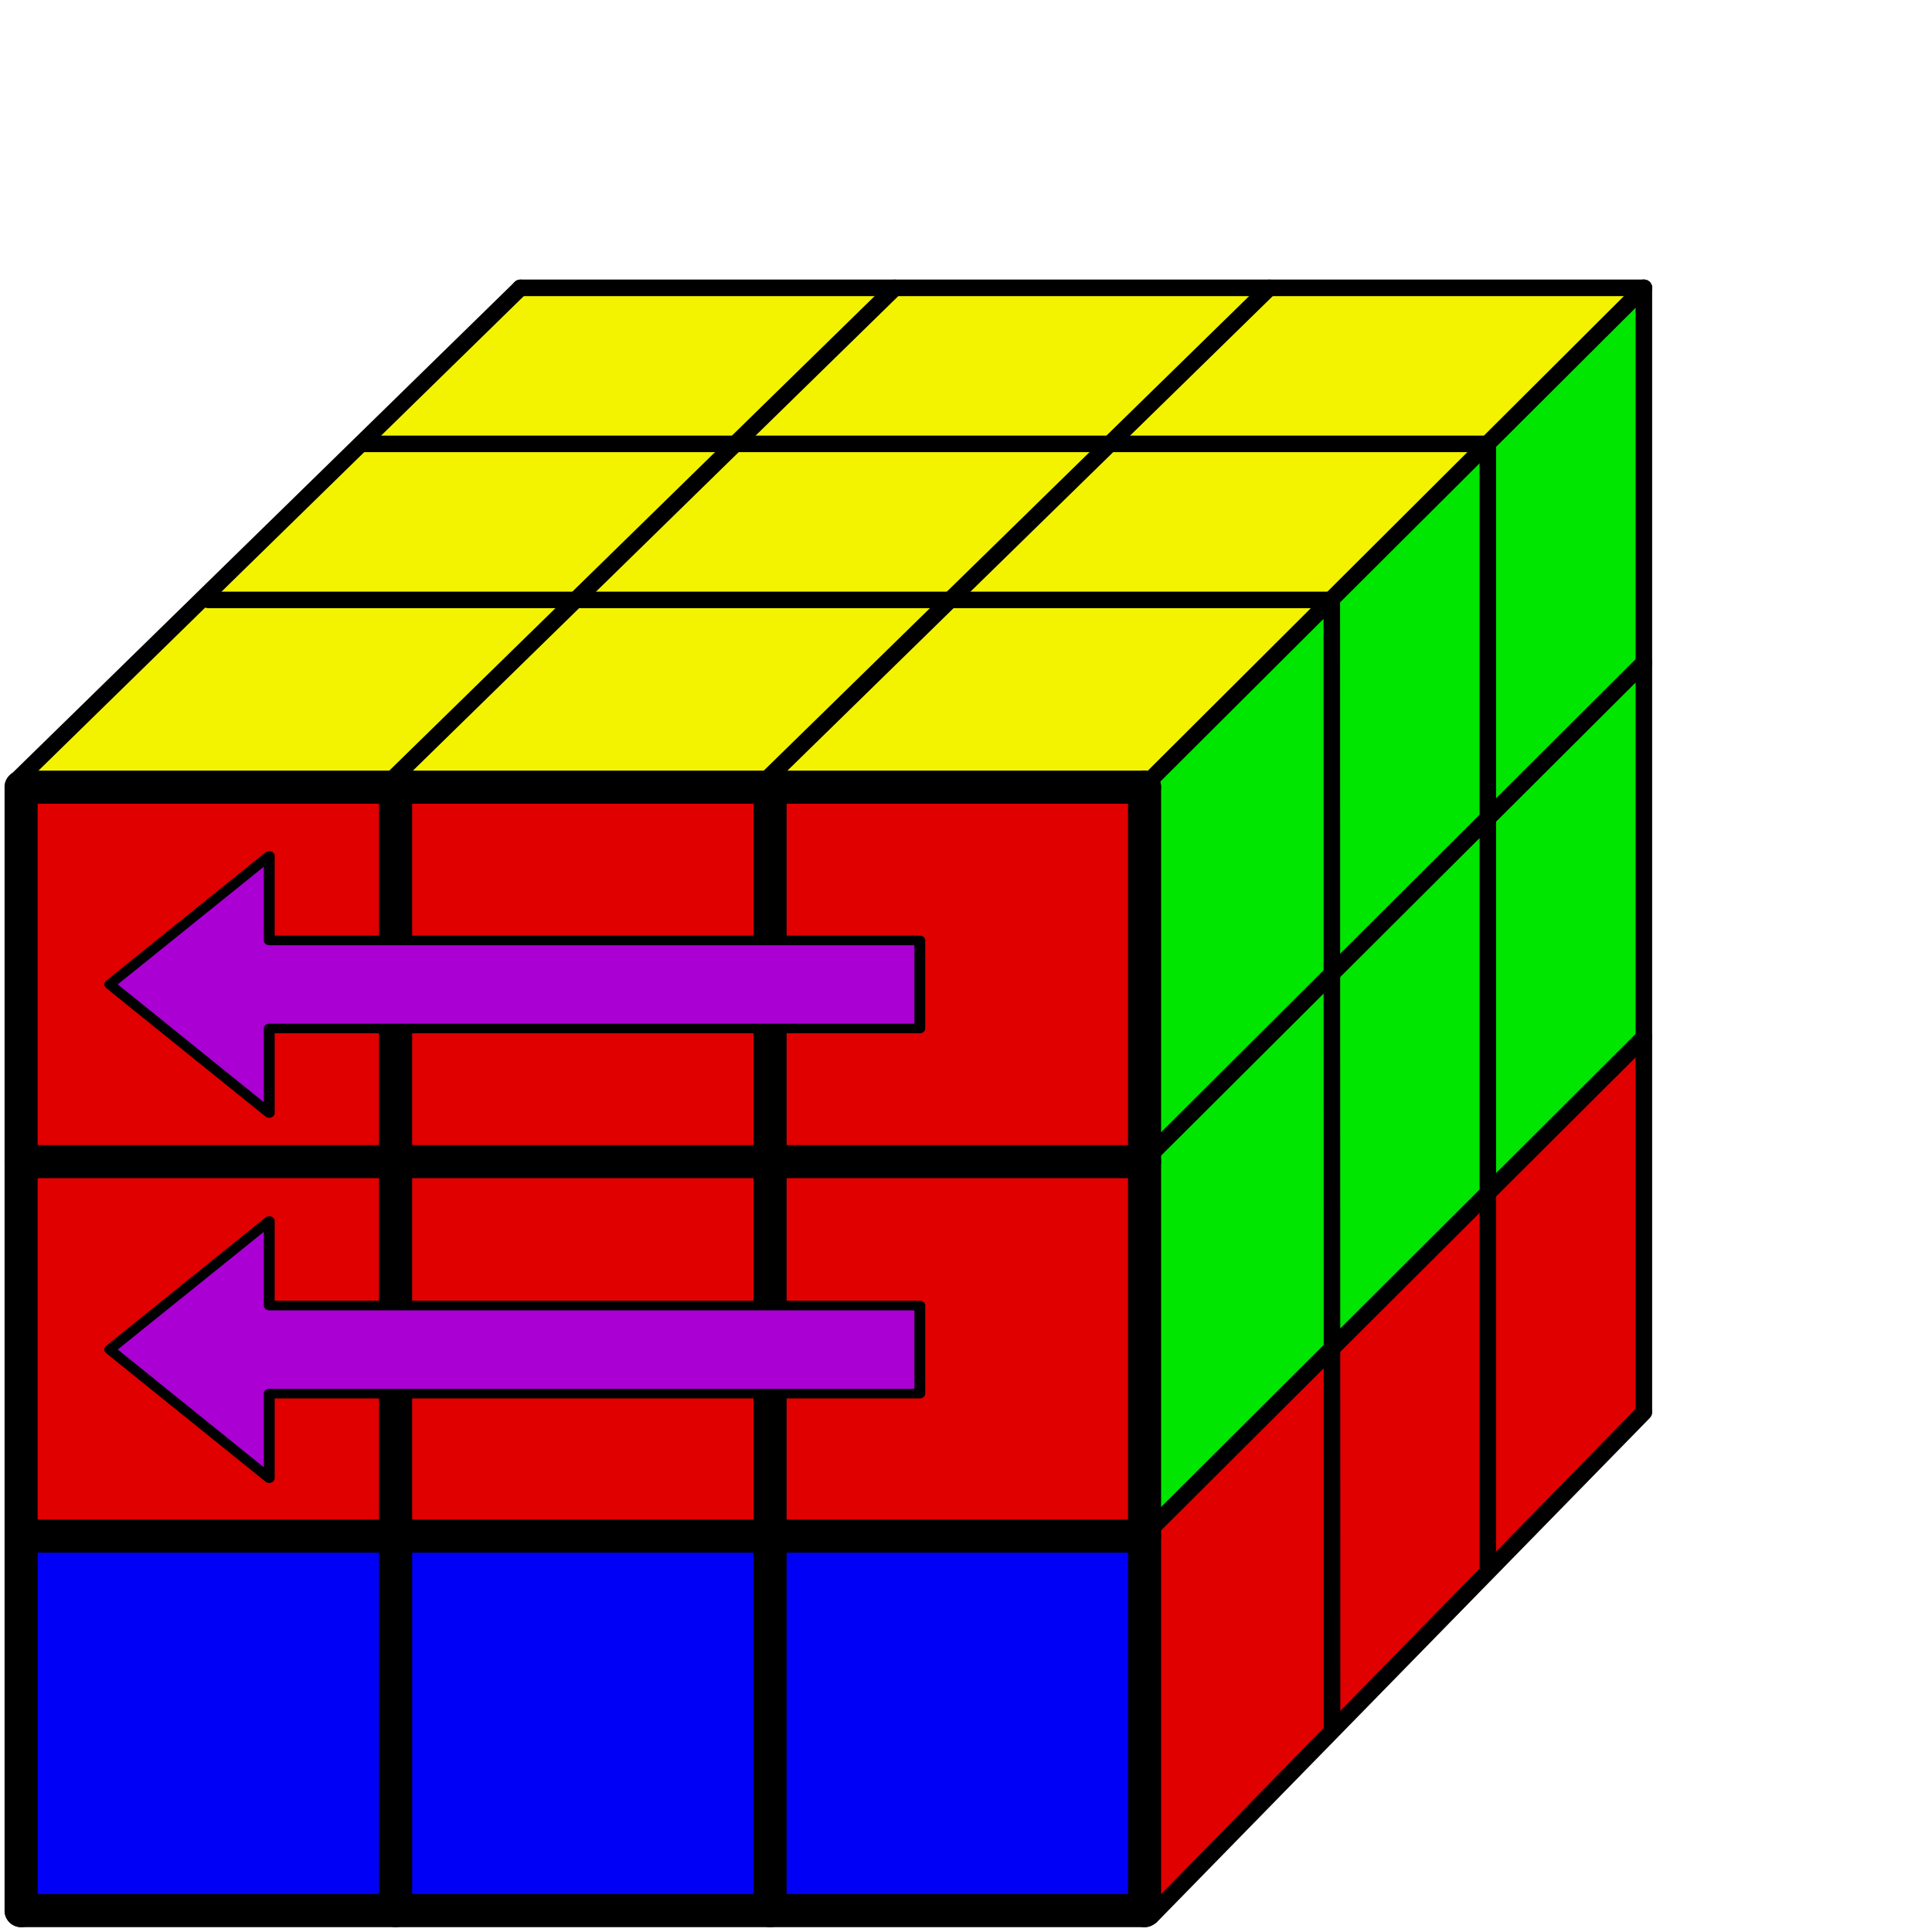
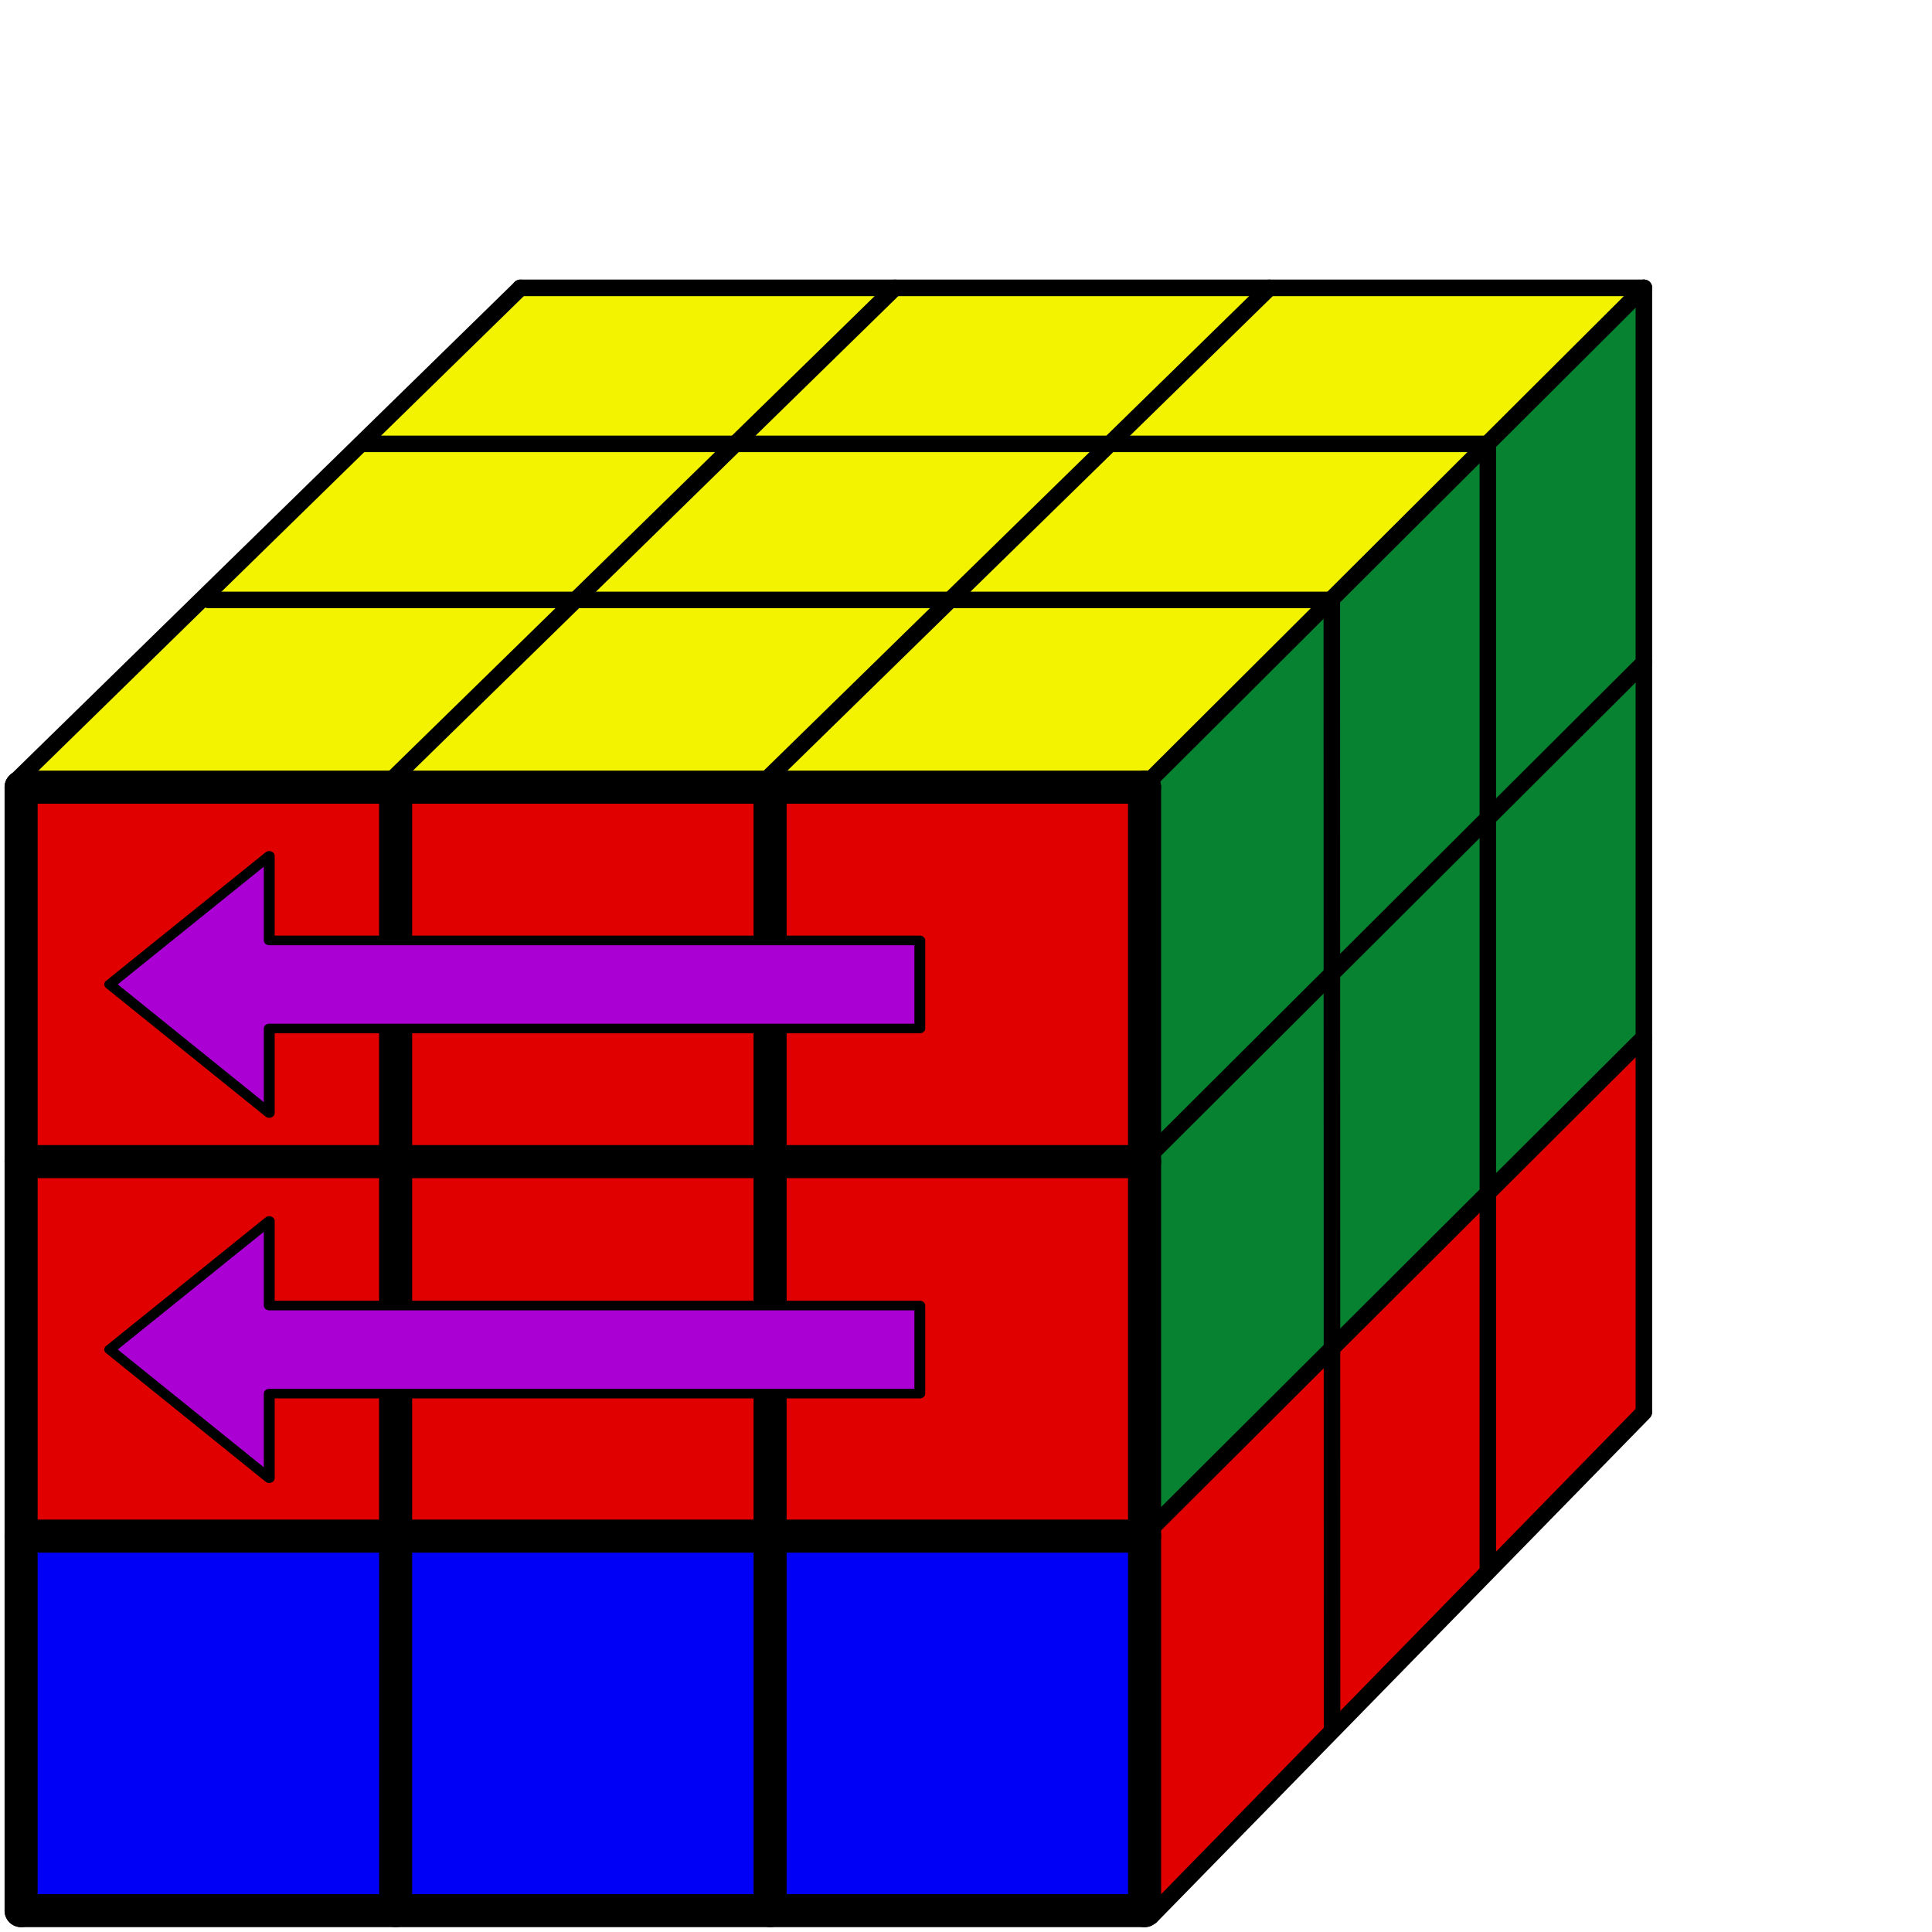
<svg xmlns="http://www.w3.org/2000/svg" width="42mm" height="42mm" fill-rule="evenodd" stroke-linejoin="round" stroke-width="28.222" preserveAspectRatio="xMidYMid" version="1.2" viewBox="0 0 6190.9 6190.9">
  <defs class="ClipPathGroup">
    <clipPath id="presentation_clip_path">
      <rect width="6e3" height="6e3" />
    </clipPath>
  </defs>
  <defs class="TextShapeIndex" />
  <defs class="EmbeddedBulletChars" />
  <g fill="#e00000" stroke-width="439.82">
    <path d="m5264.7 4530.5-485.95 471.9-2.247-1191.6 493.81-474.15z" />
    <path d="m4758.8 5048.1-474.71 474.15-10.112-1206.2 480.33-475.27z" />
    <path d="m4265.8 5552.9-561.23 551.68-5.618-1212.9 554.49-546.06z" />
  </g>
-   <g fill="#00e600">
+   <g fill="#078230">
    <g stroke-width="439.82">
      <path d="m4257.6 4327-560.1 557.3-8.989-1192.7 566.85-552.8z" />
      <path d="m4756.6 3827.8-476.96 477.52v-1193.8l473.59-461.79z" />
      <path d="m5271.1 3326.2-491.57 473.03-7.865-1189.3 498.31-473.03z" />
    </g>
    <path d="m5272.1 2136.1-490.44 458.42-10.112-1171.4 481.45-470.78z" stroke-width="439.82" />
    <path d="m4762.9 2631.4-481.45 457.3-3.371-1178.1 478.08-470.78z" stroke-width="439.82" />
    <path d="m4267.1 3126.4-574.71 548.31-3.371-1180.4 565.72-550.55z" stroke-width="439.82" />
  </g>
  <g fill="#f3f300">
    <path d="m3697 2489.8-1220.3 7.945 576.8-572.03 1191.7 9.534z" stroke-width="439.82" />
    <g stroke-width="439.82">
      <path d="m2453.7 2500.4-1159.2-12.11 545.02-552.97 1194.9-6.356z" />
      <path d="m1262.7 2481.9-1177.4 1.589 552.97-559.32 1175.8 11.123z" />
      <path d="m3053.5 1922.6-1201.3-1.589 506.89-498.94 1174.3 14.301z" />
      <path d="m1852.2 1921-1196.5-15.89 491-481.46 1191.7 7.945z" />
      <path d="m4267.7 1922.4-1198.3-6.144 463.98-479.87 1234.3-13.983z" />
      <path d="m4767.7 1422.4-1210.5-0.318 494.17-503.71 1194.9 4.767z" />
      <path d="m3557.2 1422-1172.7-6.356 465.57-495.76 1201.3-1.589z" />
      <path d="m2359.1 1422-1191.4 0.318 500-500 1182.4-2.437z" />
    </g>
  </g>
  <path d="m3649.3 6114.3-1172.7-7.945-3.178-1171.1 1180.2-1.924z" fill="#0000f7" stroke-width="439.82" />
  <path d="m2449.6 6100-1164.7-4.767 1.589-1164.7 1166.3-1.589z" fill="#0000f7" stroke-width="439.82" />
  <g fill="#e00000" stroke-width="439.82">
    <path d="m2452.8 4903.5-1167.9-3.178-1.589-1155.2 1164.7-11.123z" />
    <path d="m3643 4897.1-1156.8-1.589v-1160l1167.5-3.241z" />
    <path d="m3647.7 3697.5-1164.7 1.589v-1166.3l1170.6-1.381z" />
    <path d="m2462.4 3713.4-1183.8-1.589 1.589-1172.7 1187.5-16.737z" />
    <path d="m1260.3 3708.6-1178.1-13.483 5.681-1150.3 1179.8-22.472z" />
    <path d="m1257.9 4897.1-1182.3-1.801 6.462-1158.2 1164.7 3.178z" />
  </g>
  <path d="m1248.4 6092.1h-1167.9l4.767-1153.6 1167.9-4.767z" fill="#0000f7" stroke-width="439.82" />
  <g transform="translate(0 -2023.7)">
    <g class="Master_Slide" />
  </g>
  <g class="SlideGroup" transform="translate(-32.348 222.36)">
    <g class="Slide" clip-path="url(#presentation_clip_path)">
      <g class="Page">
        <g class="Group">
          <g class="com.sun.star.drawing.LineShape">
            <g fill="none">
              <rect class="BoundingBox" x="47" y="2247" width="107" height="3707" />
              <path d="m100 5900v-3600" stroke="#000" stroke-linecap="round" stroke-linejoin="miter" stroke-width="106" />
            </g>
          </g>
          <g class="com.sun.star.drawing.LineShape">
            <g fill="none">
              <rect class="BoundingBox" x="47" y="5847" width="3707" height="107" />
              <path d="m100 5900h3600" stroke="#000" stroke-linecap="round" stroke-linejoin="miter" stroke-width="106" />
            </g>
          </g>
          <g class="com.sun.star.drawing.LineShape">
            <g fill="none">
              <rect class="BoundingBox" x="3647" y="2247" width="107" height="3707" />
              <path d="m3700 5900v-3600" stroke="#000" stroke-linecap="round" stroke-linejoin="miter" stroke-width="106" />
            </g>
          </g>
          <g class="com.sun.star.drawing.LineShape">
            <g fill="none">
              <rect class="BoundingBox" x="47" y="2247" width="3707" height="107" />
              <path d="m100 2300h3600" stroke="#000" stroke-linecap="round" stroke-linejoin="miter" stroke-width="106" />
            </g>
          </g>
          <g class="com.sun.star.drawing.LineShape">
            <g fill="none">
              <rect class="BoundingBox" x="1247" y="2247" width="107" height="3707" />
              <path d="m1300 5900v-3600" stroke="#000" stroke-linecap="round" stroke-linejoin="miter" stroke-width="106" />
            </g>
          </g>
          <g class="com.sun.star.drawing.LineShape">
            <g fill="none">
              <rect class="BoundingBox" x="2447" y="2247" width="107" height="3707" />
              <path d="m2500 5900v-3600" stroke="#000" stroke-linecap="round" stroke-linejoin="miter" stroke-width="106" />
            </g>
          </g>
          <g class="com.sun.star.drawing.LineShape">
            <g fill="none">
              <rect class="BoundingBox" x="47" y="3447" width="3707" height="107" />
              <path d="m100 3500h3600" stroke="#000" stroke-linecap="round" stroke-linejoin="miter" stroke-width="106" />
            </g>
          </g>
          <g class="com.sun.star.drawing.LineShape">
            <g fill="none">
              <rect class="BoundingBox" x="47" y="4647" width="3707" height="107" />
              <path d="m100 4700h3600" stroke="#000" stroke-linecap="round" stroke-linejoin="miter" stroke-width="106" />
            </g>
          </g>
          <g class="com.sun.star.drawing.LineShape">
            <g fill="none">
              <rect class="BoundingBox" x="673" y="1673" width="3655" height="55" />
              <path d="m700 1700h3600" stroke="#000" stroke-linecap="round" stroke-linejoin="miter" stroke-width="53" />
            </g>
          </g>
          <g class="com.sun.star.drawing.LineShape">
            <g fill="none">
              <rect class="BoundingBox" x="1173" y="1173" width="3655" height="55" />
              <path d="m1200 1200h3600" stroke="#000" stroke-linecap="round" stroke-linejoin="miter" stroke-width="53" />
            </g>
          </g>
          <g class="com.sun.star.drawing.LineShape">
            <g fill="none">
              <rect class="BoundingBox" x="1673" y="673" width="3655" height="55" />
              <path d="m1700 700h3600" stroke="#000" stroke-linecap="round" stroke-linejoin="miter" stroke-width="53" />
            </g>
          </g>
          <g class="com.sun.star.drawing.LineShape">
            <g fill="none">
              <rect class="BoundingBox" x="4273" y="1673" width="55" height="3655" />
              <path d="m4300.8 5320.7-0.794-3620.7" stroke="#000" stroke-linecap="round" stroke-linejoin="miter" stroke-width="53" />
            </g>
          </g>
          <g class="com.sun.star.drawing.LineShape">
            <g fill="none">
              <rect class="BoundingBox" x="4773" y="1173" width="55" height="3655" />
              <path d="m4800 4800v-3600" stroke="#000" stroke-linecap="round" stroke-linejoin="miter" stroke-width="53" />
            </g>
          </g>
          <g class="com.sun.star.drawing.LineShape">
            <g fill="none">
              <rect class="BoundingBox" x="5273" y="673" width="55" height="3655" />
              <path d="m5300 4300v-3600" stroke="#000" stroke-linecap="round" stroke-linejoin="miter" stroke-width="53" />
            </g>
          </g>
          <g class="com.sun.star.drawing.LineShape">
            <g fill="none">
              <rect class="BoundingBox" x="59" y="673" width="1669" height="1633" />
              <path d="m86 2278 1614-1578" stroke="#000" stroke-linecap="round" stroke-linejoin="miter" stroke-width="53" />
            </g>
          </g>
          <g class="com.sun.star.drawing.LineShape">
            <g fill="none">
              <rect class="BoundingBox" x="1259" y="673" width="1669" height="1633" />
              <path d="m1286 2278 1614-1578" stroke="#000" stroke-linecap="round" stroke-linejoin="miter" stroke-width="53" />
            </g>
          </g>
          <g class="com.sun.star.drawing.LineShape">
            <g fill="none">
              <rect class="BoundingBox" x="2459" y="673" width="1669" height="1633" />
              <path d="m2486 2278 1614-1578" stroke="#000" stroke-linecap="round" stroke-linejoin="miter" stroke-width="53" />
            </g>
          </g>
          <g class="com.sun.star.drawing.LineShape">
            <g fill="none">
              <rect class="BoundingBox" x="3659" y="673" width="1669" height="1664" />
              <path d="m3686 2309 1614-1609" stroke="#000" stroke-linecap="round" stroke-linejoin="miter" stroke-width="53" />
            </g>
          </g>
          <g class="com.sun.star.drawing.LineShape">
            <g fill="none">
              <rect class="BoundingBox" x="3659" y="1874" width="1669" height="1664" />
              <path d="m3686 3510 1614-1609" stroke="#000" stroke-linecap="round" stroke-linejoin="miter" stroke-width="53" />
            </g>
          </g>
          <g class="com.sun.star.drawing.LineShape">
            <g fill="none">
              <rect class="BoundingBox" x="3659" y="3075" width="1669" height="1664" />
              <path d="m3686 4711 1614-1609" stroke="#000" stroke-linecap="round" stroke-linejoin="miter" stroke-width="53" />
            </g>
          </g>
          <g class="com.sun.star.drawing.LineShape">
            <g fill="none">
              <rect class="BoundingBox" x="3694" y="4276" width="1634" height="1670" />
              <path d="m3721 5918 1579-1615" stroke="#000" stroke-linecap="round" stroke-linejoin="miter" stroke-width="53" />
            </g>
          </g>
        </g>
      </g>
    </g>
  </g>
  <g class="com.sun.star.drawing.CustomShape" transform="matrix(-.48971 0 0 .43351 5445 3479)">
    <rect class="BoundingBox" x="5064" y="964" width="5374" height="1974" fill="none" />
    <path d="m5100 1625h4257v-625l1044 950-1044 951v-625h-4257zm0-625zm5301 1901z" fill="#aa00d4" />
    <path d="m5100 1625h4257v-625l1044 950-1044 951v-625h-4257z" fill="none" stroke="#000" stroke-linejoin="round" stroke-width="71" />
  </g>
  <g class="com.sun.star.drawing.CustomShape" transform="matrix(-.48971 0 0 .43351 5445 2309)">
    <rect class="BoundingBox" x="5064" y="964" width="5374" height="1974" fill="none" />
    <path d="m5100 1625h4257v-625l1044 950-1044 951v-625h-4257zm0-625zm5301 1901z" fill="#aa00d4" />
    <path d="m5100 1625h4257v-625l1044 950-1044 951v-625h-4257z" fill="none" stroke="#000" stroke-linejoin="round" stroke-width="71" />
  </g>
</svg>
